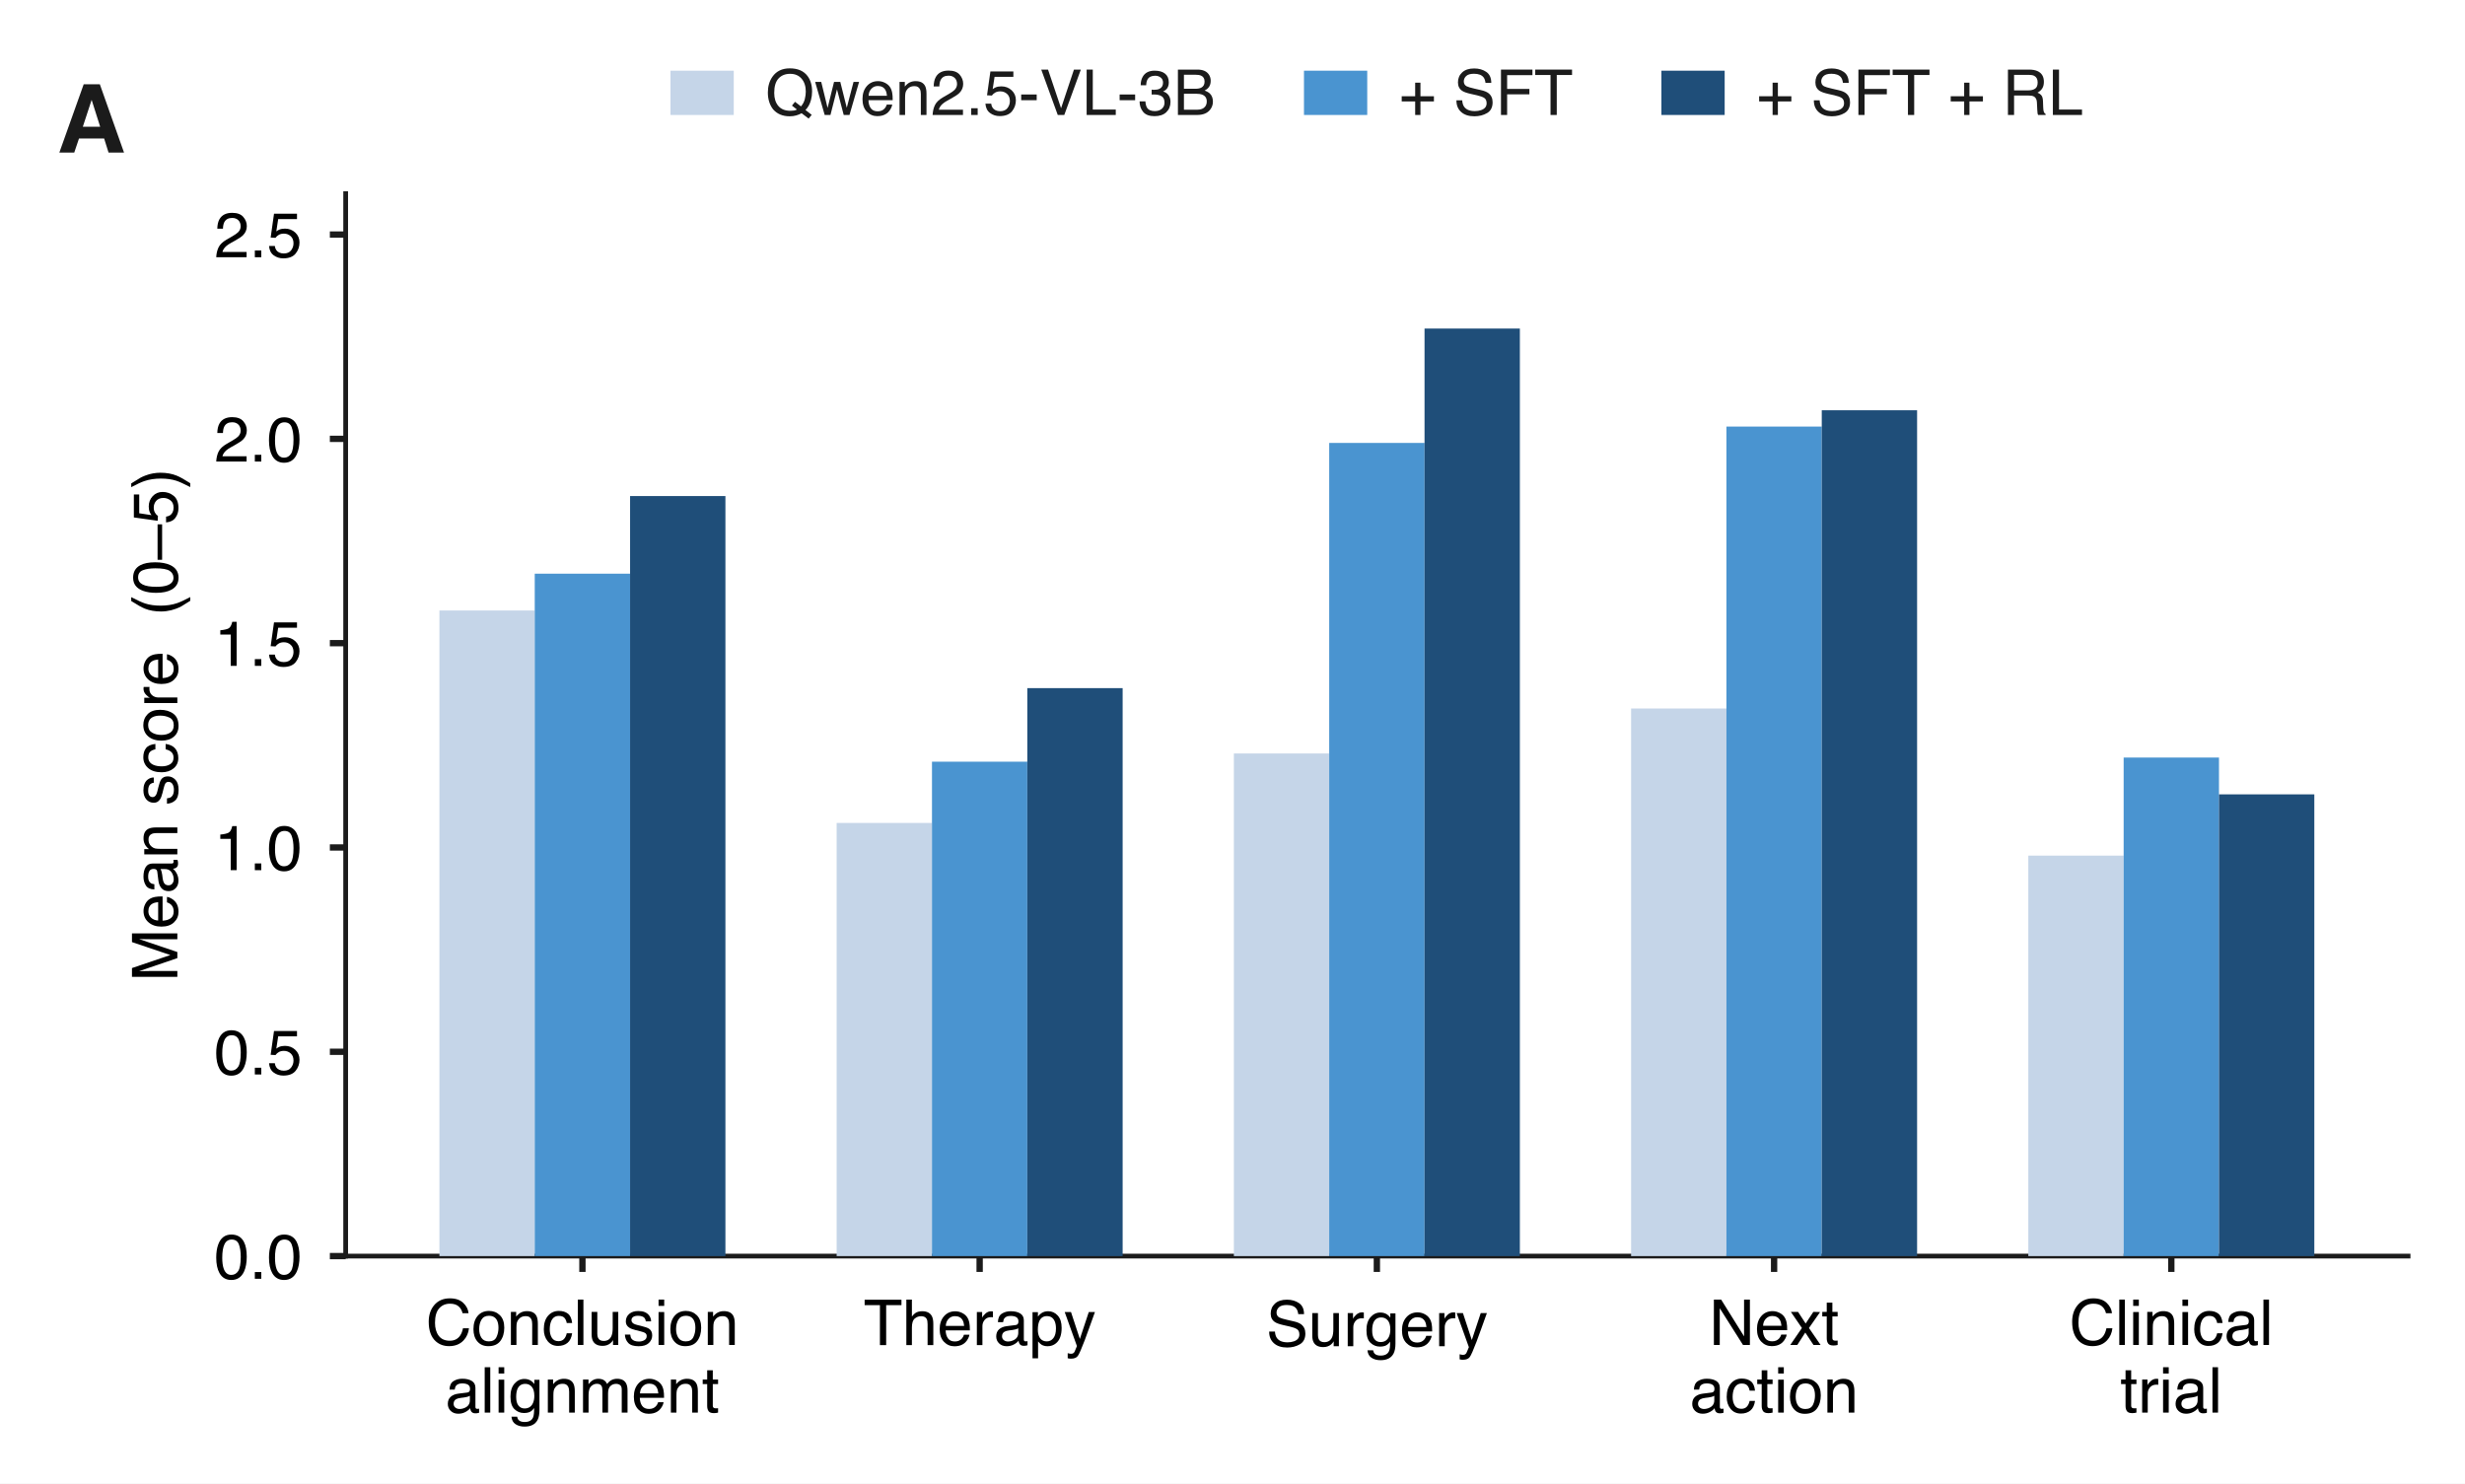
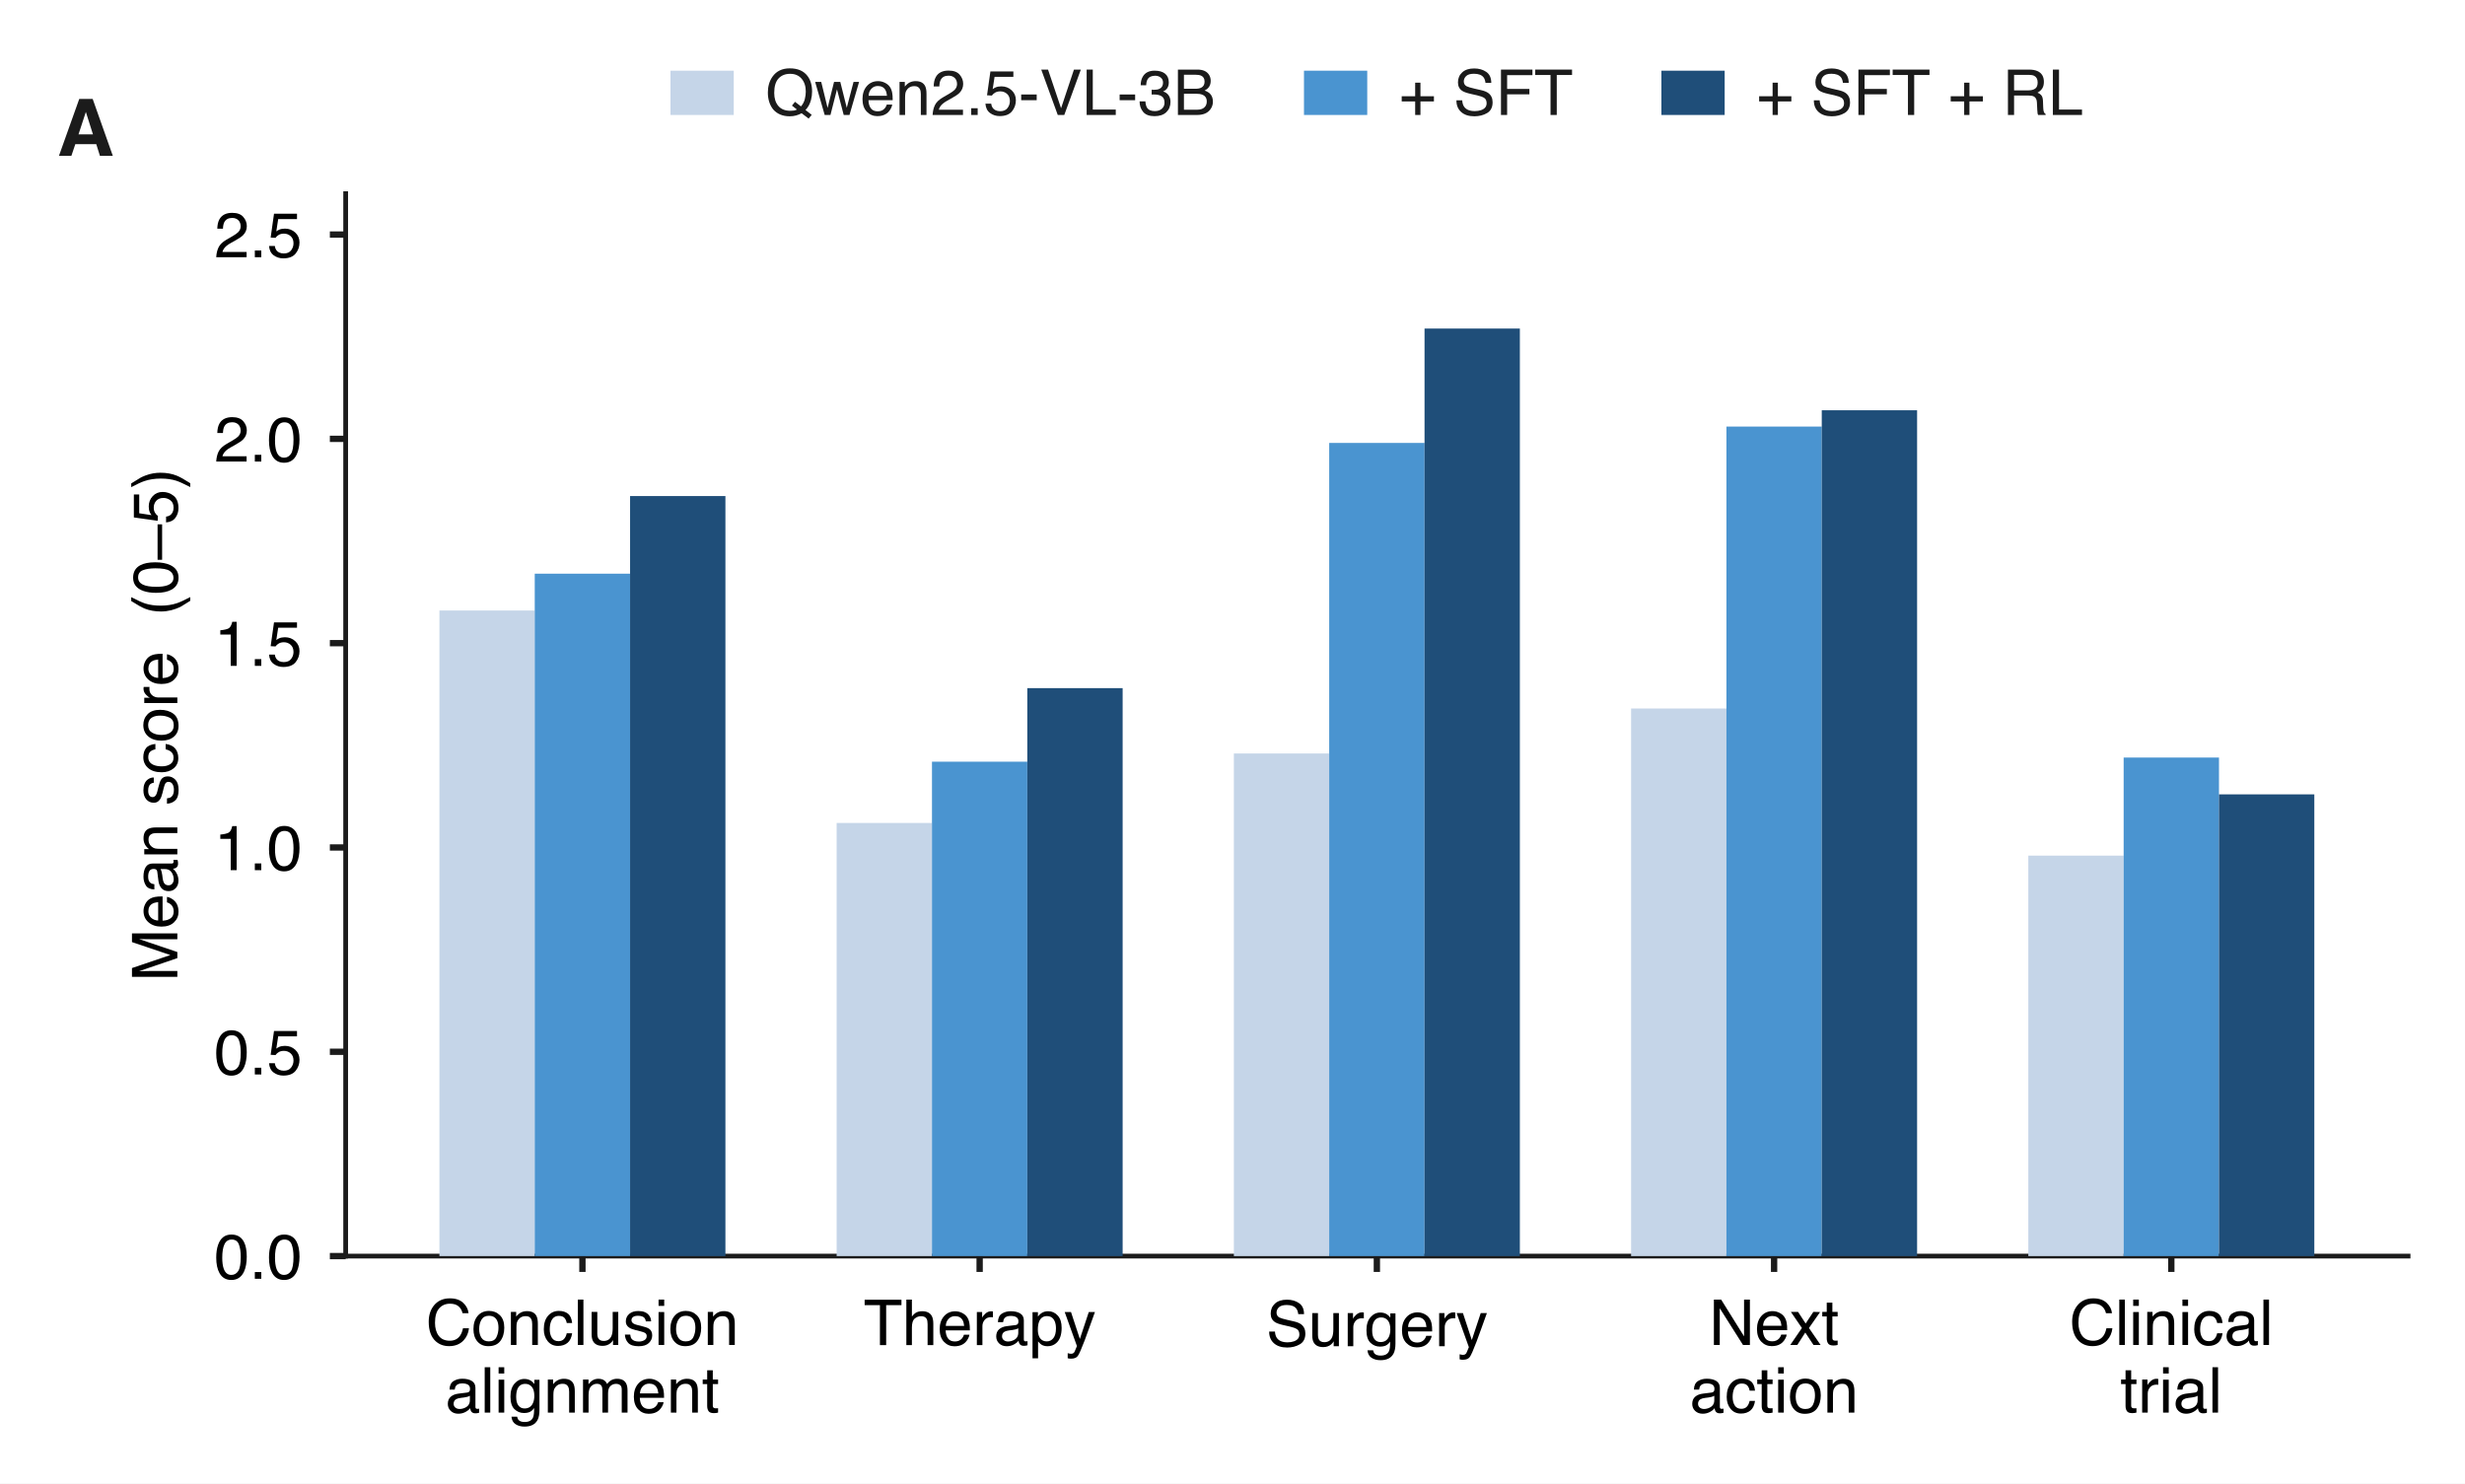
<svg xmlns="http://www.w3.org/2000/svg" xmlns:xlink="http://www.w3.org/1999/xlink" width="311.743pt" height="187.61pt" viewBox="0 0 311.743 187.61" version="1.1">
  <defs>
    <style type="text/css">*{stroke-linejoin: round; stroke-linecap: butt}</style>
  </defs>
  <g id="figure_1">
    <g id="patch_1">
      <path d="M 0 187.61  L 311.743 187.61  L 311.743 0  L 0 0  z " style="fill: #ffffff" />
    </g>
    <g id="axes_1">
      <g id="patch_2">
        <path d="M 43.716 158.848  L 304.543 158.848  L 304.543 24.493  L 43.716 24.493  z " style="fill: #ffffff" />
      </g>
      <g id="matplotlib.axis_1">
        <g id="xtick_1">
          <g id="line2d_1">
            <defs>
-               <path id="mb85907bc32" d="M 0 0  L 0 2  " style="stroke: #1b1b1b; stroke-width: 0.8" />
-             </defs>
-             <g>
-               <use xlink:href="#mb85907bc32" x="73.657" y="158.848" style="fill: #1b1b1b; stroke: #1b1b1b; stroke-width: 0.8" />
+               <path id="mff6dfcb6f1" d="M 0 0  L 0 2  " style="stroke: #1b1b1b; stroke-width: 0.8" />
+             </defs>
+             <g>
+               <use xlink:href="#mff6dfcb6f1" x="73.657" y="158.848" style="fill: #1b1b1b; stroke: #1b1b1b; stroke-width: 0.8" />
            </g>
          </g>
          <g id="text_1">
            <g transform="translate(53.86856 170.0863) scale(0.08 -0.08)">
              <defs>
                <path id="Helvetica-43" d="M 2422 4716  Q 3294 4716 3775 4256  Q 4256 3797 4309 3213  L 3703 3213  Q 3600 3656 3292 3915  Q 2984 4175 2428 4175  Q 1750 4175 1333 3698  Q 916 3222 916 2238  Q 916 1431 1292 929  Q 1669 428 2416 428  Q 3103 428 3463 956  Q 3653 1234 3747 1688  L 4353 1688  Q 4272 963 3816 472  Q 3269 -119 2341 -119  Q 1541 -119 997 366  Q 281 1006 281 2344  Q 281 3359 819 4009  Q 1400 4716 2422 4716  z M 2297 4716  L 2297 4716  z " transform="scale(0.015625)" />
                <path id="Helvetica-6f" d="M 1741 363  Q 2300 363 2508 786  Q 2716 1209 2716 1728  Q 2716 2197 2566 2491  Q 2328 2953 1747 2953  Q 1231 2953 997 2559  Q 763 2166 763 1609  Q 763 1075 997 719  Q 1231 363 1741 363  z M 1763 3444  Q 2409 3444 2856 3012  Q 3303 2581 3303 1744  Q 3303 934 2909 406  Q 2516 -122 1688 -122  Q 997 -122 590 345  Q 184 813 184 1600  Q 184 2444 612 2944  Q 1041 3444 1763 3444  z M 1744 3428  L 1744 3428  z " transform="scale(0.015625)" />
                <path id="Helvetica-6e" d="M 413 3347  L 947 3347  L 947 2872  Q 1184 3166 1450 3294  Q 1716 3422 2041 3422  Q 2753 3422 3003 2925  Q 3141 2653 3141 2147  L 3141 0  L 2569 0  L 2569 2109  Q 2569 2416 2478 2603  Q 2328 2916 1934 2916  Q 1734 2916 1606 2875  Q 1375 2806 1200 2600  Q 1059 2434 1017 2257  Q 975 2081 975 1753  L 975 0  L 413 0  L 413 3347  z M 1734 3428  L 1734 3428  z " transform="scale(0.015625)" />
                <path id="Helvetica-63" d="M 1703 3444  Q 2269 3444 2623 3169  Q 2978 2894 3050 2222  L 2503 2222  Q 2453 2531 2275 2736  Q 2097 2941 1703 2941  Q 1166 2941 934 2416  Q 784 2075 784 1575  Q 784 1072 996 728  Q 1209 384 1666 384  Q 2016 384 2220 598  Q 2425 813 2503 1184  L 3050 1184  Q 2956 519 2581 211  Q 2206 -97 1622 -97  Q 966 -97 575 383  Q 184 863 184 1581  Q 184 2463 612 2953  Q 1041 3444 1703 3444  z M 1616 3428  L 1616 3428  z " transform="scale(0.015625)" />
                <path id="Helvetica-6c" d="M 428 4591  L 991 4591  L 991 0  L 428 0  L 428 4591  z " transform="scale(0.015625)" />
                <path id="Helvetica-75" d="M 975 3347  L 975 1125  Q 975 869 1056 706  Q 1206 406 1616 406  Q 2203 406 2416 931  Q 2531 1213 2531 1703  L 2531 3347  L 3094 3347  L 3094 0  L 2563 0  L 2569 494  Q 2459 303 2297 172  Q 1975 -91 1516 -91  Q 800 -91 541 388  Q 400 644 400 1072  L 400 3347  L 975 3347  z M 1747 3428  L 1747 3428  z " transform="scale(0.015625)" />
                <path id="Helvetica-73" d="M 747 1050  Q 772 769 888 619  Q 1100 347 1625 347  Q 1938 347 2175 483  Q 2413 619 2413 903  Q 2413 1119 2222 1231  Q 2100 1300 1741 1391  L 1294 1503  Q 866 1609 663 1741  Q 300 1969 300 2372  Q 300 2847 642 3140  Q 984 3434 1563 3434  Q 2319 3434 2653 2991  Q 2863 2709 2856 2384  L 2325 2384  Q 2309 2575 2191 2731  Q 1997 2953 1519 2953  Q 1200 2953 1036 2831  Q 872 2709 872 2509  Q 872 2291 1088 2159  Q 1213 2081 1456 2022  L 1828 1931  Q 2434 1784 2641 1647  Q 2969 1431 2969 969  Q 2969 522 2630 197  Q 2291 -128 1597 -128  Q 850 -128 539 211  Q 228 550 206 1050  L 747 1050  z M 1578 3428  L 1578 3428  z " transform="scale(0.015625)" />
                <path id="Helvetica-69" d="M 413 3331  L 984 3331  L 984 0  L 413 0  L 413 3331  z M 413 4591  L 984 4591  L 984 3953  L 413 3953  L 413 4591  z " transform="scale(0.015625)" />
              </defs>
              <use xlink:href="#Helvetica-43" />
              <use xlink:href="#Helvetica-6f" transform="translate(72.2168 0)" />
              <use xlink:href="#Helvetica-6e" transform="translate(127.832 0)" />
              <use xlink:href="#Helvetica-63" transform="translate(183.4473 0)" />
              <use xlink:href="#Helvetica-6c" transform="translate(233.4473 0)" />
              <use xlink:href="#Helvetica-75" transform="translate(255.6641 0)" />
              <use xlink:href="#Helvetica-73" transform="translate(311.2793 0)" />
              <use xlink:href="#Helvetica-69" transform="translate(361.2793 0)" />
              <use xlink:href="#Helvetica-6f" transform="translate(383.4961 0)" />
              <use xlink:href="#Helvetica-6e" transform="translate(439.1113 0)" />
            </g>
            <g transform="translate(56.31418 178.6403) scale(0.08 -0.08)">
              <defs>
                <path id="Helvetica-61" d="M 844 891  Q 844 647 1022 506  Q 1200 366 1444 366  Q 1741 366 2019 503  Q 2488 731 2488 1250  L 2488 1703  Q 2384 1638 2221 1594  Q 2059 1550 1903 1531  L 1563 1488  Q 1256 1447 1103 1359  Q 844 1213 844 891  z M 2206 2028  Q 2400 2053 2466 2191  Q 2503 2266 2503 2406  Q 2503 2694 2298 2823  Q 2094 2953 1713 2953  Q 1272 2953 1088 2716  Q 984 2584 953 2325  L 428 2325  Q 444 2944 830 3186  Q 1216 3428 1725 3428  Q 2316 3428 2684 3203  Q 3050 2978 3050 2503  L 3050 575  Q 3050 488 3086 434  Q 3122 381 3238 381  Q 3275 381 3322 386  Q 3369 391 3422 400  L 3422 -16  Q 3291 -53 3222 -62  Q 3153 -72 3034 -72  Q 2744 -72 2613 134  Q 2544 244 2516 444  Q 2344 219 2022 53  Q 1700 -113 1313 -113  Q 847 -113 551 170  Q 256 453 256 878  Q 256 1344 547 1600  Q 838 1856 1309 1916  L 2206 2028  z M 1741 3428  L 1741 3428  z " transform="scale(0.015625)" />
                <path id="Helvetica-67" d="M 1594 3406  Q 1988 3406 2281 3213  Q 2441 3103 2606 2894  L 2606 3316  L 3125 3316  L 3125 272  Q 3125 -366 2938 -734  Q 2588 -1416 1616 -1416  Q 1075 -1416 706 -1173  Q 338 -931 294 -416  L 866 -416  Q 906 -641 1028 -763  Q 1219 -950 1628 -950  Q 2275 -950 2475 -494  Q 2594 -225 2584 466  Q 2416 209 2178 84  Q 1941 -41 1550 -41  Q 1006 -41 598 345  Q 191 731 191 1622  Q 191 2463 602 2934  Q 1013 3406 1594 3406  z M 2606 1688  Q 2606 2309 2350 2609  Q 2094 2909 1697 2909  Q 1103 2909 884 2353  Q 769 2056 769 1575  Q 769 1009 998 714  Q 1228 419 1616 419  Q 2222 419 2469 966  Q 2606 1275 2606 1688  z M 1659 3428  L 1659 3428  z " transform="scale(0.015625)" />
                <path id="Helvetica-6d" d="M 413 3347  L 969 3347  L 969 2872  Q 1169 3119 1331 3231  Q 1609 3422 1963 3422  Q 2363 3422 2606 3225  Q 2744 3113 2856 2894  Q 3044 3163 3297 3292  Q 3550 3422 3866 3422  Q 4541 3422 4784 2934  Q 4916 2672 4916 2228  L 4916 0  L 4331 0  L 4331 2325  Q 4331 2659 4164 2784  Q 3997 2909 3756 2909  Q 3425 2909 3186 2687  Q 2947 2466 2947 1947  L 2947 0  L 2375 0  L 2375 2184  Q 2375 2525 2294 2681  Q 2166 2916 1816 2916  Q 1497 2916 1236 2669  Q 975 2422 975 1775  L 975 0  L 413 0  L 413 3347  z " transform="scale(0.015625)" />
                <path id="Helvetica-65" d="M 1806 3422  Q 2163 3422 2497 3255  Q 2831 3088 3006 2822  Q 3175 2569 3231 2231  Q 3281 2000 3281 1494  L 828 1494  Q 844 984 1069 676  Q 1294 369 1766 369  Q 2206 369 2469 659  Q 2619 828 2681 1050  L 3234 1050  Q 3213 866 3089 639  Q 2966 413 2813 269  Q 2556 19 2178 -69  Q 1975 -119 1719 -119  Q 1094 -119 659 336  Q 225 791 225 1609  Q 225 2416 662 2919  Q 1100 3422 1806 3422  z M 2703 1941  Q 2669 2306 2544 2525  Q 2313 2931 1772 2931  Q 1384 2931 1121 2651  Q 859 2372 844 1941  L 2703 1941  z M 1753 3428  L 1753 3428  z " transform="scale(0.015625)" />
                <path id="Helvetica-74" d="M 525 4281  L 1094 4281  L 1094 3347  L 1628 3347  L 1628 2888  L 1094 2888  L 1094 703  Q 1094 528 1213 469  Q 1278 434 1431 434  Q 1472 434 1519 436  Q 1566 438 1628 444  L 1628 0  Q 1531 -28 1426 -40  Q 1322 -53 1200 -53  Q 806 -53 665 148  Q 525 350 525 672  L 525 2888  L 72 2888  L 72 3347  L 525 3347  L 525 4281  z " transform="scale(0.015625)" />
              </defs>
              <use xlink:href="#Helvetica-61" />
              <use xlink:href="#Helvetica-6c" transform="translate(55.61523 0)" />
              <use xlink:href="#Helvetica-69" transform="translate(77.83203 0)" />
              <use xlink:href="#Helvetica-67" transform="translate(100.0488 0)" />
              <use xlink:href="#Helvetica-6e" transform="translate(155.6641 0)" />
              <use xlink:href="#Helvetica-6d" transform="translate(211.2793 0)" />
              <use xlink:href="#Helvetica-65" transform="translate(294.5801 0)" />
              <use xlink:href="#Helvetica-6e" transform="translate(350.1953 0)" />
              <use xlink:href="#Helvetica-74" transform="translate(405.8105 0)" />
            </g>
          </g>
        </g>
        <g id="xtick_2">
          <g id="line2d_2">
            <g>
-               <use xlink:href="#mb85907bc32" x="123.893" y="158.848" style="fill: #1b1b1b; stroke: #1b1b1b; stroke-width: 0.8" />
+               <use xlink:href="#mff6dfcb6f1" x="123.893" y="158.848" style="fill: #1b1b1b; stroke: #1b1b1b; stroke-width: 0.8" />
            </g>
          </g>
          <g id="text_2">
            <g transform="translate(109.2205 170.1051) scale(0.08 -0.08)">
              <defs>
                <path id="Helvetica-54" d="M 3828 4591  L 3828 4044  L 2281 4044  L 2281 0  L 1650 0  L 1650 4044  L 103 4044  L 103 4591  L 3828 4591  z " transform="scale(0.015625)" />
                <path id="Helvetica-68" d="M 413 4606  L 975 4606  L 975 2894  Q 1175 3147 1334 3250  Q 1606 3428 2013 3428  Q 2741 3428 3000 2919  Q 3141 2641 3141 2147  L 3141 0  L 2563 0  L 2563 2109  Q 2563 2478 2469 2650  Q 2316 2925 1894 2925  Q 1544 2925 1259 2684  Q 975 2444 975 1775  L 975 0  L 413 0  L 413 4606  z " transform="scale(0.015625)" />
                <path id="Helvetica-72" d="M 428 3347  L 963 3347  L 963 2769  Q 1028 2938 1284 3180  Q 1541 3422 1875 3422  Q 1891 3422 1928 3419  Q 1966 3416 2056 3406  L 2056 2813  Q 2006 2822 1964 2825  Q 1922 2828 1872 2828  Q 1447 2828 1219 2554  Q 991 2281 991 1925  L 991 0  L 428 0  L 428 3347  z " transform="scale(0.015625)" />
                <path id="Helvetica-70" d="M 1825 378  Q 2219 378 2480 708  Q 2741 1038 2741 1694  Q 2741 2094 2625 2381  Q 2406 2934 1825 2934  Q 1241 2934 1025 2350  Q 909 2038 909 1556  Q 909 1169 1025 897  Q 1244 378 1825 378  z M 369 3331  L 916 3331  L 916 2888  Q 1084 3116 1284 3241  Q 1569 3428 1953 3428  Q 2522 3428 2919 2992  Q 3316 2556 3316 1747  Q 3316 653 2744 184  Q 2381 -113 1900 -113  Q 1522 -113 1266 53  Q 1116 147 931 375  L 931 -1334  L 369 -1334  L 369 3331  z " transform="scale(0.015625)" />
                <path id="Helvetica-79" d="M 2503 3347  L 3125 3347  Q 3006 3025 2597 1878  Q 2291 1016 2084 472  Q 1597 -809 1397 -1090  Q 1197 -1372 709 -1372  Q 591 -1372 527 -1362  Q 463 -1353 369 -1328  L 369 -816  Q 516 -856 581 -865  Q 647 -875 697 -875  Q 853 -875 926 -823  Q 1000 -772 1050 -697  Q 1066 -672 1162 -440  Q 1259 -209 1303 -97  L 66 3347  L 703 3347  L 1600 622  L 2503 3347  z M 1597 3428  L 1597 3428  z " transform="scale(0.015625)" />
              </defs>
              <use xlink:href="#Helvetica-54" />
              <use xlink:href="#Helvetica-68" transform="translate(61.08398 0)" />
              <use xlink:href="#Helvetica-65" transform="translate(116.6992 0)" />
              <use xlink:href="#Helvetica-72" transform="translate(172.3145 0)" />
              <use xlink:href="#Helvetica-61" transform="translate(205.6152 0)" />
              <use xlink:href="#Helvetica-70" transform="translate(261.2305 0)" />
              <use xlink:href="#Helvetica-79" transform="translate(316.8457 0)" />
            </g>
          </g>
        </g>
        <g id="xtick_3">
          <g id="line2d_3">
            <g>
-               <use xlink:href="#mb85907bc32" x="174.129" y="158.848" style="fill: #1b1b1b; stroke: #1b1b1b; stroke-width: 0.8" />
+               <use xlink:href="#mff6dfcb6f1" x="174.129" y="158.848" style="fill: #1b1b1b; stroke: #1b1b1b; stroke-width: 0.8" />
            </g>
          </g>
          <g id="text_3">
            <g transform="translate(160.1244 170.2426) scale(0.08 -0.08)">
              <defs>
                <path id="Helvetica-53" d="M 894 1481  Q 916 1091 1078 847  Q 1388 391 2169 391  Q 2519 391 2806 491  Q 3363 684 3363 1184  Q 3363 1559 3128 1719  Q 2891 1875 2384 1991  L 1763 2131  Q 1153 2269 900 2434  Q 463 2722 463 3294  Q 463 3913 891 4309  Q 1319 4706 2103 4706  Q 2825 4706 3329 4357  Q 3834 4009 3834 3244  L 3250 3244  Q 3203 3613 3050 3809  Q 2766 4169 2084 4169  Q 1534 4169 1293 3937  Q 1053 3706 1053 3400  Q 1053 3063 1334 2906  Q 1519 2806 2169 2656  L 2813 2509  Q 3278 2403 3531 2219  Q 3969 1897 3969 1284  Q 3969 522 3414 194  Q 2859 -134 2125 -134  Q 1269 -134 784 303  Q 300 738 309 1481  L 894 1481  z M 2150 4716  L 2150 4716  z " transform="scale(0.015625)" />
              </defs>
              <use xlink:href="#Helvetica-53" />
              <use xlink:href="#Helvetica-75" transform="translate(66.69922 0)" />
              <use xlink:href="#Helvetica-72" transform="translate(122.3145 0)" />
              <use xlink:href="#Helvetica-67" transform="translate(155.6152 0)" />
              <use xlink:href="#Helvetica-65" transform="translate(211.2305 0)" />
              <use xlink:href="#Helvetica-72" transform="translate(266.8457 0)" />
              <use xlink:href="#Helvetica-79" transform="translate(300.1465 0)" />
            </g>
          </g>
        </g>
        <g id="xtick_4">
          <g id="line2d_4">
            <g>
-               <use xlink:href="#mb85907bc32" x="224.366" y="158.848" style="fill: #1b1b1b; stroke: #1b1b1b; stroke-width: 0.8" />
+               <use xlink:href="#mff6dfcb6f1" x="224.366" y="158.848" style="fill: #1b1b1b; stroke: #1b1b1b; stroke-width: 0.8" />
            </g>
          </g>
          <g id="text_4">
            <g transform="translate(216.1414 170.0863) scale(0.08 -0.08)">
              <defs>
                <path id="Helvetica-4e" d="M 488 4591  L 1222 4591  L 3541 872  L 3541 4591  L 4131 4591  L 4131 0  L 3434 0  L 1081 3716  L 1081 0  L 488 0  L 488 4591  z M 2269 4591  L 2269 4591  z " transform="scale(0.015625)" />
                <path id="Helvetica-78" d="M 94 3347  L 822 3347  L 1591 2169  L 2369 3347  L 3053 3331  L 1925 1716  L 3103 0  L 2384 0  L 1553 1256  L 747 0  L 34 0  L 1213 1716  L 94 3347  z " transform="scale(0.015625)" />
              </defs>
              <use xlink:href="#Helvetica-4e" />
              <use xlink:href="#Helvetica-65" transform="translate(72.2168 0)" />
              <use xlink:href="#Helvetica-78" transform="translate(127.832 0)" />
              <use xlink:href="#Helvetica-74" transform="translate(177.832 0)" />
            </g>
            <g transform="translate(213.6926 178.6403) scale(0.08 -0.08)">
              <use xlink:href="#Helvetica-61" />
              <use xlink:href="#Helvetica-63" transform="translate(55.61523 0)" />
              <use xlink:href="#Helvetica-74" transform="translate(105.6152 0)" />
              <use xlink:href="#Helvetica-69" transform="translate(133.3984 0)" />
              <use xlink:href="#Helvetica-6f" transform="translate(155.6152 0)" />
              <use xlink:href="#Helvetica-6e" transform="translate(211.2305 0)" />
            </g>
          </g>
        </g>
        <g id="xtick_5">
          <g id="line2d_5">
            <g>
-               <use xlink:href="#mb85907bc32" x="274.602" y="158.848" style="fill: #1b1b1b; stroke: #1b1b1b; stroke-width: 0.8" />
+               <use xlink:href="#mff6dfcb6f1" x="274.602" y="158.848" style="fill: #1b1b1b; stroke: #1b1b1b; stroke-width: 0.8" />
            </g>
          </g>
          <g id="text_5">
            <g transform="translate(261.7096 170.0863) scale(0.08 -0.08)">
              <use xlink:href="#Helvetica-43" />
              <use xlink:href="#Helvetica-6c" transform="translate(72.2168 0)" />
              <use xlink:href="#Helvetica-69" transform="translate(94.43359 0)" />
              <use xlink:href="#Helvetica-6e" transform="translate(116.6504 0)" />
              <use xlink:href="#Helvetica-69" transform="translate(172.2656 0)" />
              <use xlink:href="#Helvetica-63" transform="translate(194.4824 0)" />
              <use xlink:href="#Helvetica-61" transform="translate(244.4824 0)" />
              <use xlink:href="#Helvetica-6c" transform="translate(300.0977 0)" />
            </g>
            <g transform="translate(268.1571 178.6403) scale(0.08 -0.08)">
              <use xlink:href="#Helvetica-74" />
              <use xlink:href="#Helvetica-72" transform="translate(27.7832 0)" />
              <use xlink:href="#Helvetica-69" transform="translate(61.08398 0)" />
              <use xlink:href="#Helvetica-61" transform="translate(83.30078 0)" />
              <use xlink:href="#Helvetica-6c" transform="translate(138.916 0)" />
            </g>
          </g>
        </g>
      </g>
      <g id="matplotlib.axis_2">
        <g id="ytick_1">
          <g id="line2d_6">
            <defs>
-               <path id="mb8df2d8634" d="M 0 0  L -2 0  " style="stroke: #1b1b1b; stroke-width: 0.8" />
-             </defs>
-             <g>
-               <use xlink:href="#mb8df2d8634" x="43.716" y="158.848" style="fill: #1b1b1b; stroke: #1b1b1b; stroke-width: 0.8" />
+               <path id="mb799decbbc" d="M 0 0  L -2 0  " style="stroke: #1b1b1b; stroke-width: 0.8" />
+             </defs>
+             <g>
+               <use xlink:href="#mb799decbbc" x="43.716" y="158.848" style="fill: #1b1b1b; stroke: #1b1b1b; stroke-width: 0.8" />
            </g>
          </g>
          <g id="text_6">
            <g transform="translate(27.09581 161.7169) scale(0.08 -0.08)">
              <defs>
                <path id="Helvetica-30" d="M 1731 4475  Q 2600 4475 2988 3759  Q 3288 3206 3288 2244  Q 3288 1331 3016 734  Q 2622 -122 1728 -122  Q 922 -122 528 578  Q 200 1163 200 2147  Q 200 2909 397 3456  Q 766 4475 1731 4475  z M 1725 391  Q 2163 391 2422 778  Q 2681 1166 2681 2222  Q 2681 2984 2493 3476  Q 2306 3969 1766 3969  Q 1269 3969 1039 3501  Q 809 3034 809 2125  Q 809 1441 956 1025  Q 1181 391 1725 391  z " transform="scale(0.015625)" />
                <path id="Helvetica-2e" d="M 547 681  L 1200 681  L 1200 0  L 547 0  L 547 681  z " transform="scale(0.015625)" />
              </defs>
              <use xlink:href="#Helvetica-30" />
              <use xlink:href="#Helvetica-2e" transform="translate(55.61523 0)" />
              <use xlink:href="#Helvetica-30" transform="translate(83.39844 0)" />
            </g>
          </g>
        </g>
        <g id="ytick_2">
          <g id="line2d_7">
            <g>
-               <use xlink:href="#mb8df2d8634" x="43.716" y="133.01" style="fill: #1b1b1b; stroke: #1b1b1b; stroke-width: 0.8" />
+               <use xlink:href="#mb799decbbc" x="43.716" y="133.01" style="fill: #1b1b1b; stroke: #1b1b1b; stroke-width: 0.8" />
            </g>
          </g>
          <g id="text_7">
            <g transform="translate(27.09581 135.8796) scale(0.08 -0.08)">
              <defs>
                <path id="Helvetica-35" d="M 791 1141  Q 847 659 1238 475  Q 1438 381 1700 381  Q 2200 381 2440 700  Q 2681 1019 2681 1406  Q 2681 1875 2395 2131  Q 2109 2388 1709 2388  Q 1419 2388 1211 2275  Q 1003 2163 856 1963  L 369 1991  L 709 4400  L 3034 4400  L 3034 3856  L 1131 3856  L 941 2613  Q 1097 2731 1238 2791  Q 1488 2894 1816 2894  Q 2431 2894 2859 2497  Q 3288 2100 3288 1491  Q 3288 856 2895 371  Q 2503 -113 1644 -113  Q 1097 -113 676 195  Q 256 503 206 1141  L 791 1141  z " transform="scale(0.015625)" />
              </defs>
              <use xlink:href="#Helvetica-30" />
              <use xlink:href="#Helvetica-2e" transform="translate(55.61523 0)" />
              <use xlink:href="#Helvetica-35" transform="translate(83.39844 0)" />
            </g>
          </g>
        </g>
        <g id="ytick_3">
          <g id="line2d_8">
            <g>
-               <use xlink:href="#mb8df2d8634" x="43.716" y="107.173" style="fill: #1b1b1b; stroke: #1b1b1b; stroke-width: 0.8" />
+               <use xlink:href="#mb799decbbc" x="43.716" y="107.173" style="fill: #1b1b1b; stroke: #1b1b1b; stroke-width: 0.8" />
            </g>
          </g>
          <g id="text_8">
            <g transform="translate(27.09581 110.0422) scale(0.08 -0.08)">
              <defs>
                <path id="Helvetica-31" d="M 613 3169  L 613 3600  Q 1222 3659 1462 3798  Q 1703 3938 1822 4456  L 2266 4456  L 2266 0  L 1666 0  L 1666 3169  L 613 3169  z " transform="scale(0.015625)" />
              </defs>
              <use xlink:href="#Helvetica-31" />
              <use xlink:href="#Helvetica-2e" transform="translate(55.61523 0)" />
              <use xlink:href="#Helvetica-30" transform="translate(83.39844 0)" />
            </g>
          </g>
        </g>
        <g id="ytick_4">
          <g id="line2d_9">
            <g>
-               <use xlink:href="#mb8df2d8634" x="43.716" y="81.336" style="fill: #1b1b1b; stroke: #1b1b1b; stroke-width: 0.8" />
+               <use xlink:href="#mb799decbbc" x="43.716" y="81.336" style="fill: #1b1b1b; stroke: #1b1b1b; stroke-width: 0.8" />
            </g>
          </g>
          <g id="text_9">
            <g transform="translate(27.09581 84.20489) scale(0.08 -0.08)">
              <use xlink:href="#Helvetica-31" />
              <use xlink:href="#Helvetica-2e" transform="translate(55.61523 0)" />
              <use xlink:href="#Helvetica-35" transform="translate(83.39844 0)" />
            </g>
          </g>
        </g>
        <g id="ytick_5">
          <g id="line2d_10">
            <g>
-               <use xlink:href="#mb8df2d8634" x="43.716" y="55.498" style="fill: #1b1b1b; stroke: #1b1b1b; stroke-width: 0.8" />
+               <use xlink:href="#mb799decbbc" x="43.716" y="55.498" style="fill: #1b1b1b; stroke: #1b1b1b; stroke-width: 0.8" />
            </g>
          </g>
          <g id="text_10">
            <g transform="translate(27.09581 58.36753) scale(0.08 -0.08)">
              <defs>
                <path id="Helvetica-32" d="M 200 0  Q 231 578 439 1006  Q 647 1434 1250 1784  L 1850 2131  Q 2253 2366 2416 2531  Q 2672 2791 2672 3125  Q 2672 3516 2437 3745  Q 2203 3975 1813 3975  Q 1234 3975 1013 3538  Q 894 3303 881 2888  L 309 2888  Q 319 3472 525 3841  Q 891 4491 1816 4491  Q 2584 4491 2939 4075  Q 3294 3659 3294 3150  Q 3294 2613 2916 2231  Q 2697 2009 2131 1694  L 1703 1456  Q 1397 1288 1222 1134  Q 909 863 828 531  L 3272 531  L 3272 0  L 200 0  z " transform="scale(0.015625)" />
              </defs>
              <use xlink:href="#Helvetica-32" />
              <use xlink:href="#Helvetica-2e" transform="translate(55.61523 0)" />
              <use xlink:href="#Helvetica-30" transform="translate(83.39844 0)" />
            </g>
          </g>
        </g>
        <g id="ytick_6">
          <g id="line2d_11">
            <g>
-               <use xlink:href="#mb8df2d8634" x="43.716" y="29.661" style="fill: #1b1b1b; stroke: #1b1b1b; stroke-width: 0.8" />
+               <use xlink:href="#mb799decbbc" x="43.716" y="29.661" style="fill: #1b1b1b; stroke: #1b1b1b; stroke-width: 0.8" />
            </g>
          </g>
          <g id="text_11">
            <g transform="translate(27.09581 32.53018) scale(0.08 -0.08)">
              <use xlink:href="#Helvetica-32" />
              <use xlink:href="#Helvetica-2e" transform="translate(55.61523 0)" />
              <use xlink:href="#Helvetica-35" transform="translate(83.39844 0)" />
            </g>
          </g>
        </g>
        <g id="text_12">
          <g transform="translate(22.42831 124.1267) rotate(-90) scale(0.08 -0.08)">
            <defs>
              <path id="Helvetica-4d" d="M 472 4591  L 1363 4591  L 2681 709  L 3991 4591  L 4872 4591  L 4872 0  L 4281 0  L 4281 2709  Q 4281 2850 4287 3175  Q 4294 3500 4294 3872  L 2984 0  L 2369 0  L 1050 3872  L 1050 3731  Q 1050 3563 1058 3217  Q 1066 2872 1066 2709  L 1066 0  L 472 0  L 472 4591  z " transform="scale(0.015625)" />
              <path id="Helvetica-20" transform="scale(0.015625)" />
              <path id="Helvetica-28" d="M 1894 4666  Q 1403 3713 1256 3263  Q 1034 2578 1034 1681  Q 1034 775 1288 25  Q 1444 -438 1903 -1306  L 1525 -1306  Q 1069 -594 959 -397  Q 850 -200 722 138  Q 547 600 478 1125  Q 444 1397 444 1644  Q 444 2569 734 3291  Q 919 3750 1503 4666  L 1894 4666  z " transform="scale(0.015625)" />
              <path id="Helvetica-2013" d="M -16 2000  L 3569 2000  L 3569 1541  L -16 1541  L -16 2000  z " transform="scale(0.015625)" />
              <path id="Helvetica-29" d="M 222 -1306  Q 719 -338 863 106  Q 1081 778 1081 1681  Q 1081 2584 828 3334  Q 672 3797 213 4666  L 591 4666  Q 1072 3897 1173 3717  Q 1275 3538 1394 3222  Q 1544 2831 1608 2450  Q 1672 2069 1672 1716  Q 1672 791 1378 66  Q 1194 -400 613 -1306  L 222 -1306  z " transform="scale(0.015625)" />
            </defs>
            <use xlink:href="#Helvetica-4d" />
            <use xlink:href="#Helvetica-65" transform="translate(83.30078 0)" />
            <use xlink:href="#Helvetica-61" transform="translate(138.916 0)" />
            <use xlink:href="#Helvetica-6e" transform="translate(194.5312 0)" />
            <use xlink:href="#Helvetica-20" transform="translate(250.1465 0)" />
            <use xlink:href="#Helvetica-73" transform="translate(277.9297 0)" />
            <use xlink:href="#Helvetica-63" transform="translate(327.9297 0)" />
            <use xlink:href="#Helvetica-6f" transform="translate(377.9297 0)" />
            <use xlink:href="#Helvetica-72" transform="translate(433.5449 0)" />
            <use xlink:href="#Helvetica-65" transform="translate(466.8457 0)" />
            <use xlink:href="#Helvetica-20" transform="translate(522.4609 0)" />
            <use xlink:href="#Helvetica-20" transform="translate(550.2441 0)" />
            <use xlink:href="#Helvetica-28" transform="translate(578.0273 0)" />
            <use xlink:href="#Helvetica-30" transform="translate(611.3281 0)" />
            <use xlink:href="#Helvetica-2013" transform="translate(666.9434 0)" />
            <use xlink:href="#Helvetica-35" transform="translate(722.5586 0)" />
            <use xlink:href="#Helvetica-29" transform="translate(778.1738 0)" />
          </g>
        </g>
      </g>
      <g id="patch_3">
        <path d="M 43.716 158.848  L 43.716 24.493  " style="fill: none; stroke: #1b1b1b; stroke-width: 0.6; stroke-linejoin: miter; stroke-linecap: square" />
      </g>
      <g id="patch_4">
        <path d="M 43.716 158.848  L 304.543 158.848  " style="fill: none; stroke: #1b1b1b; stroke-width: 0.6; stroke-linejoin: miter; stroke-linecap: square" />
      </g>
      <g id="patch_5">
-         <path d="M 55.572 158.848  L 67.628 158.848  L 67.628 77.202  L 55.572 77.202  z " clip-path="url(#p1ed7940e63)" style="fill: #c5d5e8" />
+         <path d="M 55.572 158.848  L 67.628 158.848  L 67.628 77.202  L 55.572 77.202  z " clip-path="url(#p5648c12126)" style="fill: #c5d5e8" />
      </g>
      <g id="patch_6">
-         <path d="M 105.808 158.848  L 117.865 158.848  L 117.865 104.072  L 105.808 104.072  z " clip-path="url(#p1ed7940e63)" style="fill: #c5d5e8" />
+         <path d="M 105.808 158.848  L 117.865 158.848  L 117.865 104.072  L 105.808 104.072  z " clip-path="url(#p5648c12126)" style="fill: #c5d5e8" />
      </g>
      <g id="patch_7">
-         <path d="M 156.044 158.848  L 168.101 158.848  L 168.101 95.288  L 156.044 95.288  z " clip-path="url(#p1ed7940e63)" style="fill: #c5d5e8" />
+         <path d="M 156.044 158.848  L 168.101 158.848  L 168.101 95.288  L 156.044 95.288  z " clip-path="url(#p5648c12126)" style="fill: #c5d5e8" />
      </g>
      <g id="patch_8">
-         <path d="M 206.281 158.848  L 218.337 158.848  L 218.337 89.603  L 206.281 89.603  z " clip-path="url(#p1ed7940e63)" style="fill: #c5d5e8" />
+         <path d="M 206.281 158.848  L 218.337 158.848  L 218.337 89.603  L 206.281 89.603  z " clip-path="url(#p5648c12126)" style="fill: #c5d5e8" />
      </g>
      <g id="patch_9">
-         <path d="M 256.517 158.848  L 268.574 158.848  L 268.574 108.206  L 256.517 108.206  z " clip-path="url(#p1ed7940e63)" style="fill: #c5d5e8" />
+         <path d="M 256.517 158.848  L 268.574 158.848  L 268.574 108.206  L 256.517 108.206  z " clip-path="url(#p5648c12126)" style="fill: #c5d5e8" />
      </g>
      <g id="patch_10">
-         <path d="M 67.628 158.848  L 79.685 158.848  L 79.685 72.551  L 67.628 72.551  z " clip-path="url(#p1ed7940e63)" style="fill: #4a94d0" />
+         <path d="M 67.628 158.848  L 79.685 158.848  L 79.685 72.551  L 67.628 72.551  z " clip-path="url(#p5648c12126)" style="fill: #4a94d0" />
      </g>
      <g id="patch_11">
-         <path d="M 117.865 158.848  L 129.921 158.848  L 129.921 96.321  L 117.865 96.321  z " clip-path="url(#p1ed7940e63)" style="fill: #4a94d0" />
+         <path d="M 117.865 158.848  L 129.921 158.848  L 129.921 96.321  L 117.865 96.321  z " clip-path="url(#p5648c12126)" style="fill: #4a94d0" />
      </g>
      <g id="patch_12">
-         <path d="M 168.101 158.848  L 180.158 158.848  L 180.158 56.015  L 168.101 56.015  z " clip-path="url(#p1ed7940e63)" style="fill: #4a94d0" />
+         <path d="M 168.101 158.848  L 180.158 158.848  L 180.158 56.015  L 168.101 56.015  z " clip-path="url(#p5648c12126)" style="fill: #4a94d0" />
      </g>
      <g id="patch_13">
-         <path d="M 218.337 158.848  L 230.394 158.848  L 230.394 53.948  L 218.337 53.948  z " clip-path="url(#p1ed7940e63)" style="fill: #4a94d0" />
+         <path d="M 218.337 158.848  L 230.394 158.848  L 230.394 53.948  L 218.337 53.948  z " clip-path="url(#p5648c12126)" style="fill: #4a94d0" />
      </g>
      <g id="patch_14">
-         <path d="M 268.574 158.848  L 280.63 158.848  L 280.63 95.804  L 268.574 95.804  z " clip-path="url(#p1ed7940e63)" style="fill: #4a94d0" />
+         <path d="M 268.574 158.848  L 280.63 158.848  L 280.63 95.804  L 268.574 95.804  z " clip-path="url(#p5648c12126)" style="fill: #4a94d0" />
      </g>
      <g id="patch_15">
-         <path d="M 79.685 158.848  L 91.742 158.848  L 91.742 62.733  L 79.685 62.733  z " clip-path="url(#p1ed7940e63)" style="fill: #1f4e79" />
+         <path d="M 79.685 158.848  L 91.742 158.848  L 91.742 62.733  L 79.685 62.733  z " clip-path="url(#p5648c12126)" style="fill: #1f4e79" />
      </g>
      <g id="patch_16">
-         <path d="M 129.921 158.848  L 141.978 158.848  L 141.978 87.02  L 129.921 87.02  z " clip-path="url(#p1ed7940e63)" style="fill: #1f4e79" />
+         <path d="M 129.921 158.848  L 141.978 158.848  L 141.978 87.02  L 129.921 87.02  z " clip-path="url(#p5648c12126)" style="fill: #1f4e79" />
      </g>
      <g id="patch_17">
-         <path d="M 180.158 158.848  L 192.214 158.848  L 192.214 41.546  L 180.158 41.546  z " clip-path="url(#p1ed7940e63)" style="fill: #1f4e79" />
+         <path d="M 180.158 158.848  L 192.214 158.848  L 192.214 41.546  L 180.158 41.546  z " clip-path="url(#p5648c12126)" style="fill: #1f4e79" />
      </g>
      <g id="patch_18">
-         <path d="M 230.394 158.848  L 242.451 158.848  L 242.451 51.881  L 230.394 51.881  z " clip-path="url(#p1ed7940e63)" style="fill: #1f4e79" />
+         <path d="M 230.394 158.848  L 242.451 158.848  L 242.451 51.881  L 230.394 51.881  z " clip-path="url(#p5648c12126)" style="fill: #1f4e79" />
      </g>
      <g id="patch_19">
-         <path d="M 280.63 158.848  L 292.687 158.848  L 292.687 100.455  L 280.63 100.455  z " clip-path="url(#p1ed7940e63)" style="fill: #1f4e79" />
+         <path d="M 280.63 158.848  L 292.687 158.848  L 292.687 100.455  L 280.63 100.455  z " clip-path="url(#p5648c12126)" style="fill: #1f4e79" />
      </g>
      <g id="text_13">
-         <g style="fill: #1b1b1b" transform="translate(7.2 19.29188) scale(0.12 -0.12)">
+         <g style="fill: #1b1b1b" transform="translate(7.2 19.71094) scale(0.1 -0.1)">
          <defs>
            <path id="Helvetica-Bold-41" d="M 3184 947  L 1488 947  L 1169 0  L 163 0  L 1806 4606  L 2894 4606  L 4525 0  L 3481 0  L 3184 947  z M 2916 1741  L 2341 3553  L 1747 1741  L 2916 1741  z " transform="scale(0.015625)" />
          </defs>
          <use xlink:href="#Helvetica-Bold-41" />
        </g>
      </g>
      <g id="legend_1">
        <g id="patch_20">
          <path d="M 84.796 14.539  L 92.796 14.539  L 92.796 8.939  L 84.796 8.939  z " style="fill: #c5d5e8" />
        </g>
        <g id="text_14">
          <g style="fill: #1b1b1b" transform="translate(96.79628 14.53875) scale(0.08 -0.08)">
            <defs>
              <path id="Helvetica-51" d="M 4688 13  L 4375 -366  L 3666 175  Q 3409 34 3111 -50  Q 2813 -134 2459 -134  Q 1391 -134 784 566  Q 250 1247 250 2272  Q 250 3203 713 3866  Q 1306 4716 2469 4716  Q 3684 4716 4269 3934  Q 4725 3325 4725 2375  Q 4725 1931 4616 1522  Q 4450 897 4056 503  L 4688 13  z M 2534 422  Q 2728 422 2897 448  Q 3066 475 3191 553  L 2688 947  L 3000 1331  L 3600 866  Q 3884 1191 3986 1594  Q 4088 1997 4088 2366  Q 4088 3175 3664 3669  Q 3241 4163 2506 4163  Q 1763 4163 1328 3689  Q 894 3216 894 2231  Q 894 1403 1311 912  Q 1728 422 2534 422  z " transform="scale(0.015625)" />
              <path id="Helvetica-77" d="M 672 3347  L 1316 709  L 1969 3347  L 2600 3347  L 3256 725  L 3941 3347  L 4503 3347  L 3531 0  L 2947 0  L 2266 2591  L 1606 0  L 1022 0  L 56 3347  L 672 3347  z " transform="scale(0.015625)" />
              <path id="Helvetica-2d" d="M 266 2072  L 1834 2072  L 1834 1494  L 266 1494  L 266 2072  z " transform="scale(0.015625)" />
              <path id="Helvetica-56" d="M 850 4591  L 2169 681  L 3472 4591  L 4169 4591  L 2494 0  L 1834 0  L 163 4591  L 850 4591  z " transform="scale(0.015625)" />
              <path id="Helvetica-4c" d="M 488 4591  L 1109 4591  L 1109 547  L 3434 547  L 3434 0  L 488 0  L 488 4591  z " transform="scale(0.015625)" />
              <path id="Helvetica-33" d="M 1663 -122  Q 869 -122 511 314  Q 153 750 153 1375  L 741 1375  Q 778 941 903 744  Q 1122 391 1694 391  Q 2138 391 2406 628  Q 2675 866 2675 1241  Q 2675 1703 2392 1887  Q 2109 2072 1606 2072  Q 1550 2072 1492 2070  Q 1434 2069 1375 2066  L 1375 2563  Q 1463 2553 1522 2550  Q 1581 2547 1650 2547  Q 1966 2547 2169 2647  Q 2525 2822 2525 3272  Q 2525 3606 2287 3787  Q 2050 3969 1734 3969  Q 1172 3969 956 3594  Q 838 3388 822 3006  L 266 3006  Q 266 3506 466 3856  Q 809 4481 1675 4481  Q 2359 4481 2734 4176  Q 3109 3872 3109 3294  Q 3109 2881 2888 2625  Q 2750 2466 2531 2375  Q 2884 2278 3082 2001  Q 3281 1725 3281 1325  Q 3281 684 2859 281  Q 2438 -122 1663 -122  z " transform="scale(0.015625)" />
              <path id="Helvetica-42" d="M 2213 2650  Q 2606 2650 2825 2759  Q 3169 2931 3169 3378  Q 3169 3828 2803 3984  Q 2597 4072 2191 4072  L 1081 4072  L 1081 2650  L 2213 2650  z M 2422 531  Q 2994 531 3238 863  Q 3391 1072 3391 1369  Q 3391 1869 2944 2050  Q 2706 2147 2316 2147  L 1081 2147  L 1081 531  L 2422 531  z M 472 4591  L 2444 4591  Q 3250 4591 3591 4109  Q 3791 3825 3791 3453  Q 3791 3019 3544 2741  Q 3416 2594 3175 2472  Q 3528 2338 3703 2169  Q 4013 1869 4013 1341  Q 4013 897 3734 538  Q 3319 0 2413 0  L 472 0  L 472 4591  z " transform="scale(0.015625)" />
            </defs>
            <use xlink:href="#Helvetica-51" />
            <use xlink:href="#Helvetica-77" transform="translate(77.7832 0)" />
            <use xlink:href="#Helvetica-65" transform="translate(150 0)" />
            <use xlink:href="#Helvetica-6e" transform="translate(205.6152 0)" />
            <use xlink:href="#Helvetica-32" transform="translate(261.2305 0)" />
            <use xlink:href="#Helvetica-2e" transform="translate(316.8457 0)" />
            <use xlink:href="#Helvetica-35" transform="translate(344.6289 0)" />
            <use xlink:href="#Helvetica-2d" transform="translate(400.2441 0)" />
            <use xlink:href="#Helvetica-56" transform="translate(433.5449 0)" />
            <use xlink:href="#Helvetica-4c" transform="translate(500.2441 0)" />
            <use xlink:href="#Helvetica-2d" transform="translate(555.8594 0)" />
            <use xlink:href="#Helvetica-33" transform="translate(589.1602 0)" />
            <use xlink:href="#Helvetica-42" transform="translate(644.7754 0)" />
          </g>
        </g>
        <g id="patch_21">
          <path d="M 164.911 14.539  L 172.911 14.539  L 172.911 8.939  L 164.911 8.939  z " style="fill: #4a94d0" />
        </g>
        <g id="text_15">
          <g style="fill: #1b1b1b" transform="translate(176.9113 14.53875) scale(0.08 -0.08)">
            <defs>
              <path id="Helvetica-2b" d="M 288 1369  L 288 1894  L 1650 1894  L 1650 3266  L 2184 3266  L 2184 1894  L 3547 1894  L 3547 1369  L 2184 1369  L 2184 0  L 1650 0  L 1650 1369  L 288 1369  z " transform="scale(0.015625)" />
              <path id="Helvetica-46" d="M 547 4591  L 3731 4591  L 3731 4028  L 1169 4028  L 1169 2634  L 3422 2634  L 3422 2088  L 1169 2088  L 1169 0  L 547 0  L 547 4591  z " transform="scale(0.015625)" />
            </defs>
            <use xlink:href="#Helvetica-2b" />
            <use xlink:href="#Helvetica-20" transform="translate(58.39844 0)" />
            <use xlink:href="#Helvetica-53" transform="translate(86.18164 0)" />
            <use xlink:href="#Helvetica-46" transform="translate(152.8809 0)" />
            <use xlink:href="#Helvetica-54" transform="translate(213.9648 0)" />
          </g>
        </g>
        <g id="patch_22">
          <path d="M 210.115 14.539  L 218.115 14.539  L 218.115 8.939  L 210.115 8.939  z " style="fill: #1f4e79" />
        </g>
        <g id="text_16">
          <g style="fill: #1b1b1b" transform="translate(222.115 14.53875) scale(0.08 -0.08)">
            <defs>
              <path id="Helvetica-52" d="M 2622 2488  Q 3059 2488 3314 2663  Q 3569 2838 3569 3294  Q 3569 3784 3213 3963  Q 3022 4056 2703 4056  L 1184 4056  L 1184 2488  L 2622 2488  z M 563 4591  L 2688 4591  Q 3213 4591 3553 4438  Q 4200 4144 4200 3353  Q 4200 2941 4029 2678  Q 3859 2416 3553 2256  Q 3822 2147 3958 1969  Q 4094 1791 4109 1391  L 4131 775  Q 4141 513 4175 384  Q 4231 166 4375 103  L 4375 0  L 3613 0  Q 3581 59 3562 153  Q 3544 247 3531 516  L 3494 1281  Q 3472 1731 3159 1884  Q 2981 1969 2600 1969  L 1184 1969  L 1184 0  L 563 0  L 563 4591  z " transform="scale(0.015625)" />
            </defs>
            <use xlink:href="#Helvetica-2b" />
            <use xlink:href="#Helvetica-20" transform="translate(58.39844 0)" />
            <use xlink:href="#Helvetica-53" transform="translate(86.18164 0)" />
            <use xlink:href="#Helvetica-46" transform="translate(152.8809 0)" />
            <use xlink:href="#Helvetica-54" transform="translate(213.9648 0)" />
            <use xlink:href="#Helvetica-20" transform="translate(275.0488 0)" />
            <use xlink:href="#Helvetica-2b" transform="translate(302.832 0)" />
            <use xlink:href="#Helvetica-20" transform="translate(361.2305 0)" />
            <use xlink:href="#Helvetica-52" transform="translate(389.0137 0)" />
            <use xlink:href="#Helvetica-4c" transform="translate(461.2305 0)" />
          </g>
        </g>
      </g>
    </g>
  </g>
  <defs>
-     <clipPath id="p1ed7940e63">
+     <clipPath id="p5648c12126">
      <rect x="43.716" y="24.493" width="260.827" height="134.354" />
    </clipPath>
  </defs>
</svg>
